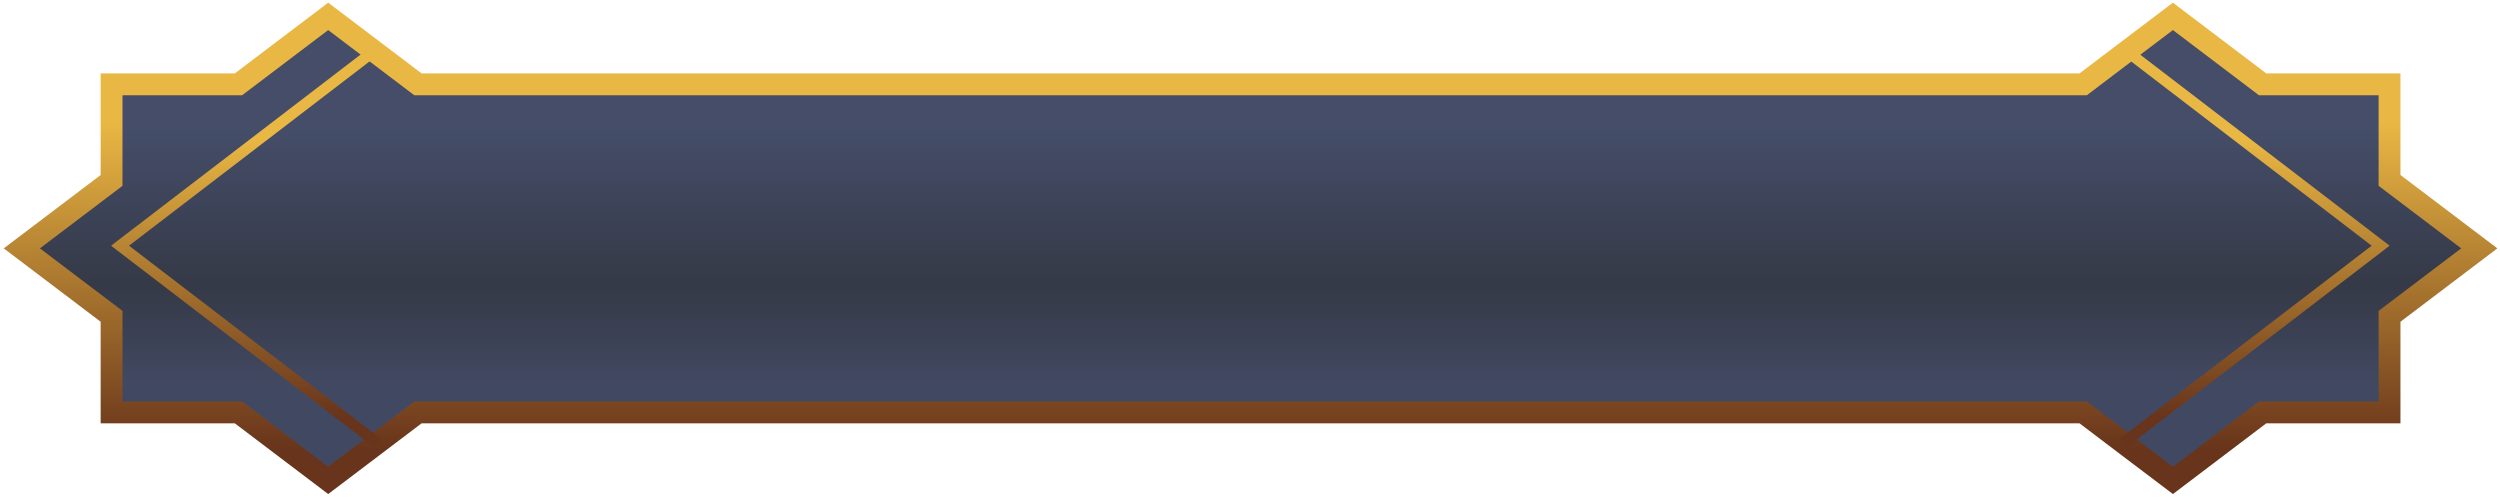
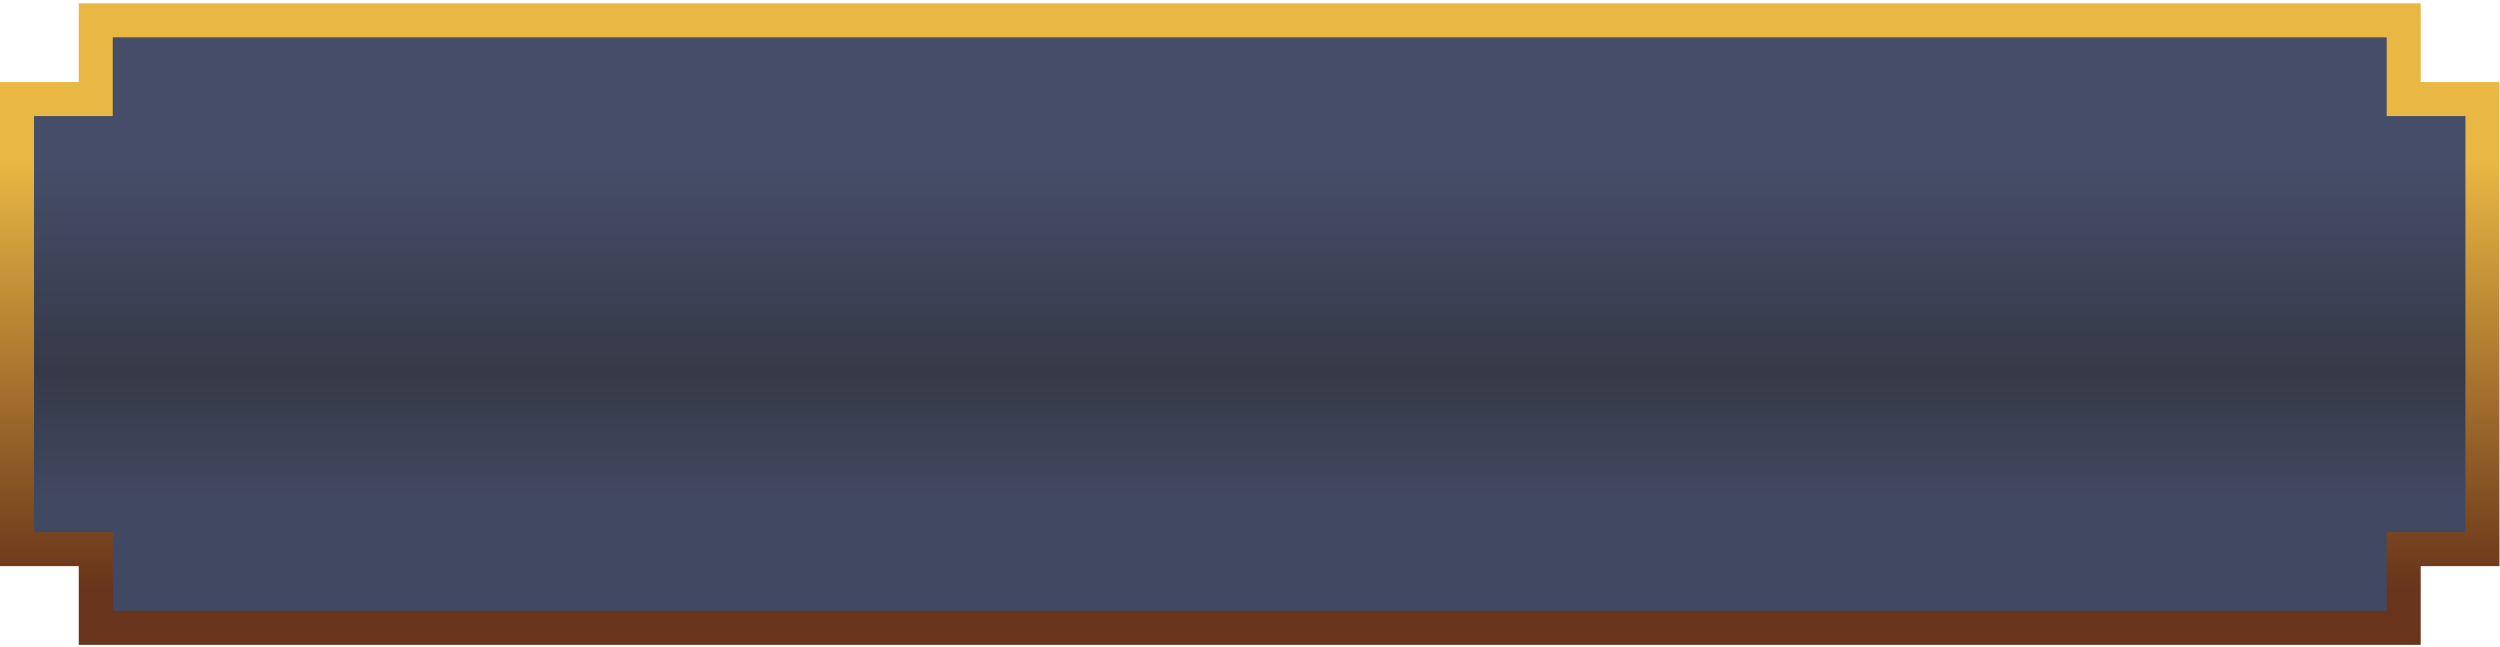
- <svg xmlns="http://www.w3.org/2000/svg" width="458" height="91" viewBox="0 0 458 91" fill="none">
-   <path d="M79.486 75.408H85.015" stroke="url(#paint0_linear_821701_274)" stroke-width="2.98" stroke-miterlimit="10" />
-   <path d="M229.101 15.449H381.638L389.074 9.812L391.835 7.722L398.078 3L414.51 15.449H437.763V33.051L454.203 45.5L437.763 57.949V75.551H414.51L398.078 88L391.835 83.278L389.074 81.188L381.638 75.551H229.101H76.565L69.122 81.188L66.361 83.278L60.125 88L43.685 75.551H20.44V57.949L4 45.5L20.44 33.051V15.449H43.685L60.125 3L66.361 7.722L69.122 9.812L76.565 15.449H229.101Z" fill="url(#paint1_linear_821701_274)" fill-opacity="0.85" stroke="url(#paint2_linear_821701_274)" stroke-width="4" stroke-miterlimit="10" />
-   <path d="M389.01 8.915L436.131 45.013L389.01 81.111" stroke="url(#paint3_linear_821701_274)" stroke-width="2" stroke-miterlimit="10" />
-   <path d="M69.112 8.915L21.991 45.013L69.112 81.11" stroke="url(#paint4_linear_821701_274)" stroke-width="2" stroke-miterlimit="10" />
+ <svg xmlns="http://www.w3.org/2000/svg" width="588" height="152" viewBox="0 0 588 152" fill="none">
+   <path id="Vector" d="M565.35 23.302V4.782H307.72L293.93 4.78L280.15 4.782H22.52V23.302H4V129.152H22.52V147.672H280.15H293.93H307.71H565.35V129.152H583.87V23.302H565.35Z" fill="url(#paint0_linear_822427_1680)" fill-opacity="0.85" stroke="url(#paint1_linear_822427_1680)" stroke-width="8" stroke-miterlimit="10" />
  <defs>
-     <linearGradient id="paint0_linear_821701_274" x1="-nan" y1="-nan" x2="-nan" y2="-nan" gradientUnits="userSpaceOnUse">
-       <stop offset="0.03" stop-color="#947553" />
-       <stop offset="0.24" stop-color="#473017" />
-       <stop offset="0.77" stop-color="#CCAC68" />
-       <stop offset="0.98" stop-color="#FFDE99" />
-     </linearGradient>
-     <linearGradient id="paint1_linear_821701_274" x1="229.101" y1="-2.312" x2="229.101" y2="92.648" gradientUnits="userSpaceOnUse">
+     <linearGradient id="paint0_linear_822427_1680" x1="293.935" y1="-4.15" x2="293.935" y2="155.486" gradientUnits="userSpaceOnUse">
      <stop offset="0.275" stop-color="#242E4E" />
      <stop offset="0.575" stop-color="#121727" />
      <stop offset="0.765" stop-color="#202946" />
    </linearGradient>
-     <linearGradient id="paint2_linear_821701_274" x1="229.101" y1="87.994" x2="229.101" y2="3" gradientUnits="userSpaceOnUse">
+     <linearGradient id="paint1_linear_822427_1680" x1="293.935" y1="147.662" x2="293.935" y2="4.78" gradientUnits="userSpaceOnUse">
      <stop offset="0.065" stop-color="#68341B" />
-       <stop offset="0.77" stop-color="#E9B743" />
-       <stop offset="0.98" stop-color="#E9B743" />
-     </linearGradient>
-     <linearGradient id="paint3_linear_821701_274" x1="412.57" y1="81.105" x2="412.57" y2="8.915" gradientUnits="userSpaceOnUse">
-       <stop offset="0.065" stop-color="#68341B" />
-       <stop offset="0.77" stop-color="#E9B743" />
-       <stop offset="0.98" stop-color="#E9B743" />
-     </linearGradient>
-     <linearGradient id="paint4_linear_821701_274" x1="45.552" y1="81.105" x2="45.552" y2="8.915" gradientUnits="userSpaceOnUse">
-       <stop offset="0.065" stop-color="#68341B" />
+       <stop offset="0.29" stop-color="#915E28" />
      <stop offset="0.77" stop-color="#E9B743" />
      <stop offset="0.98" stop-color="#E9B743" />
    </linearGradient>
  </defs>
</svg>
